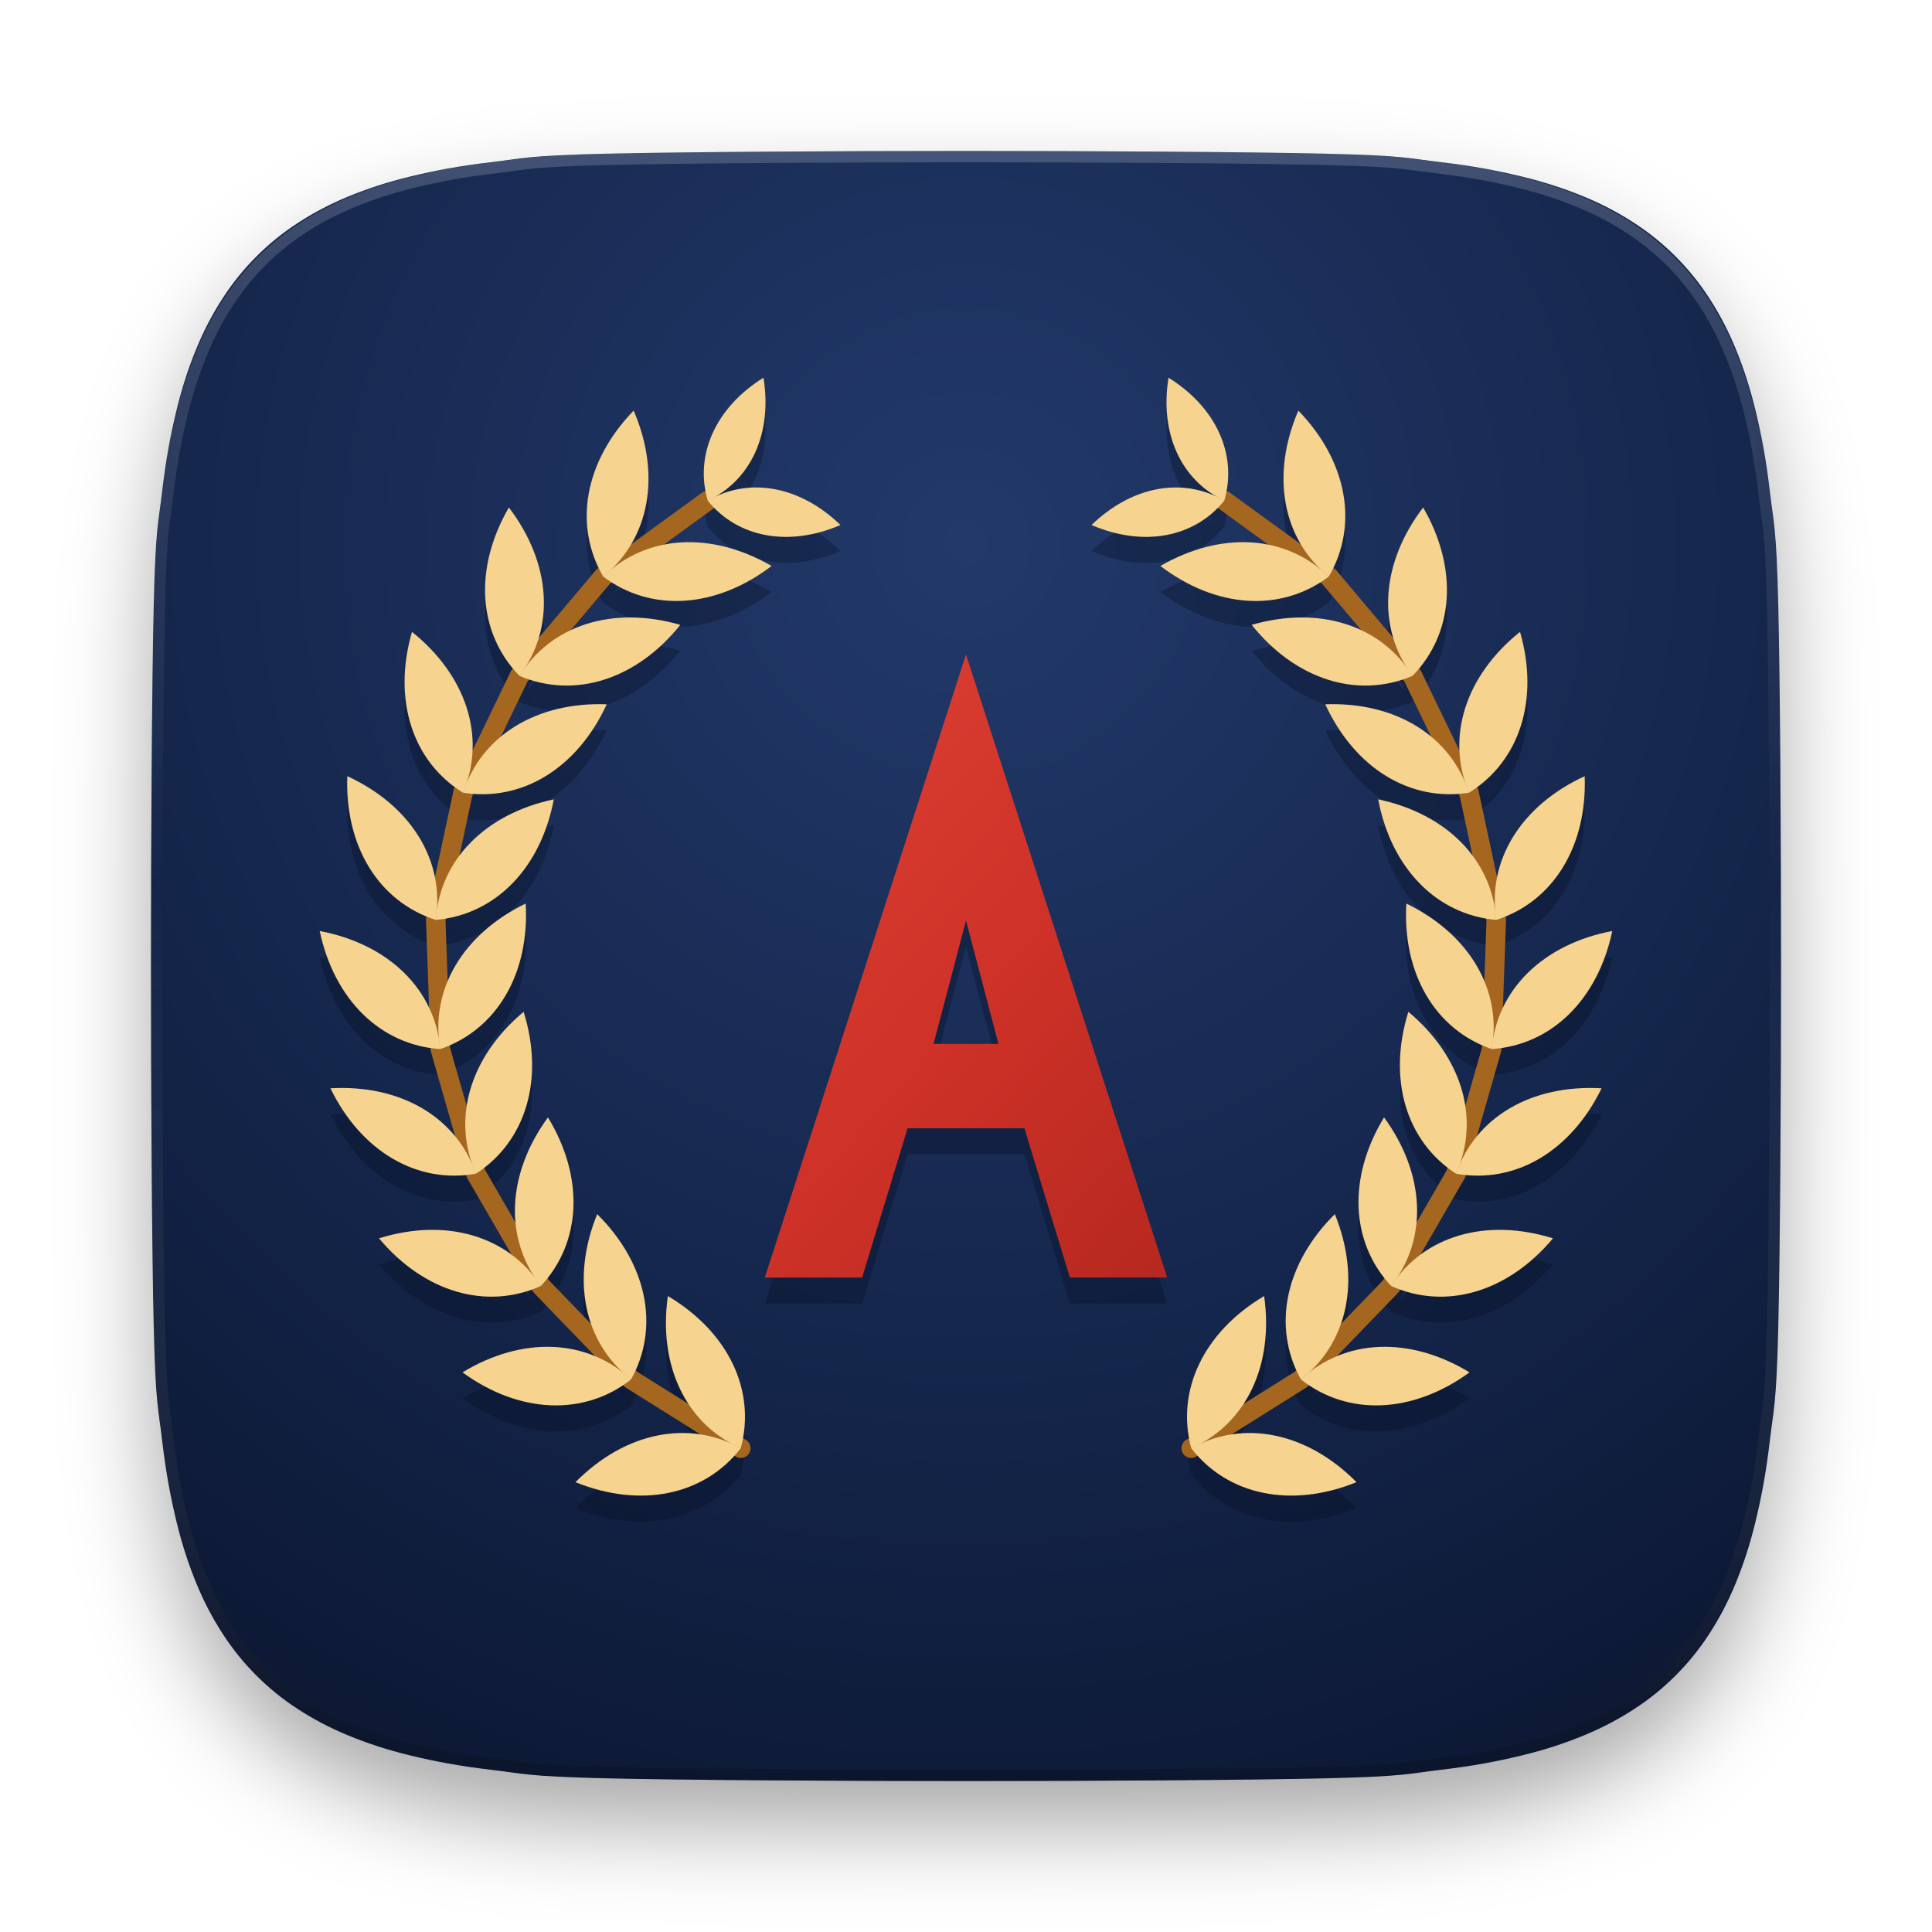
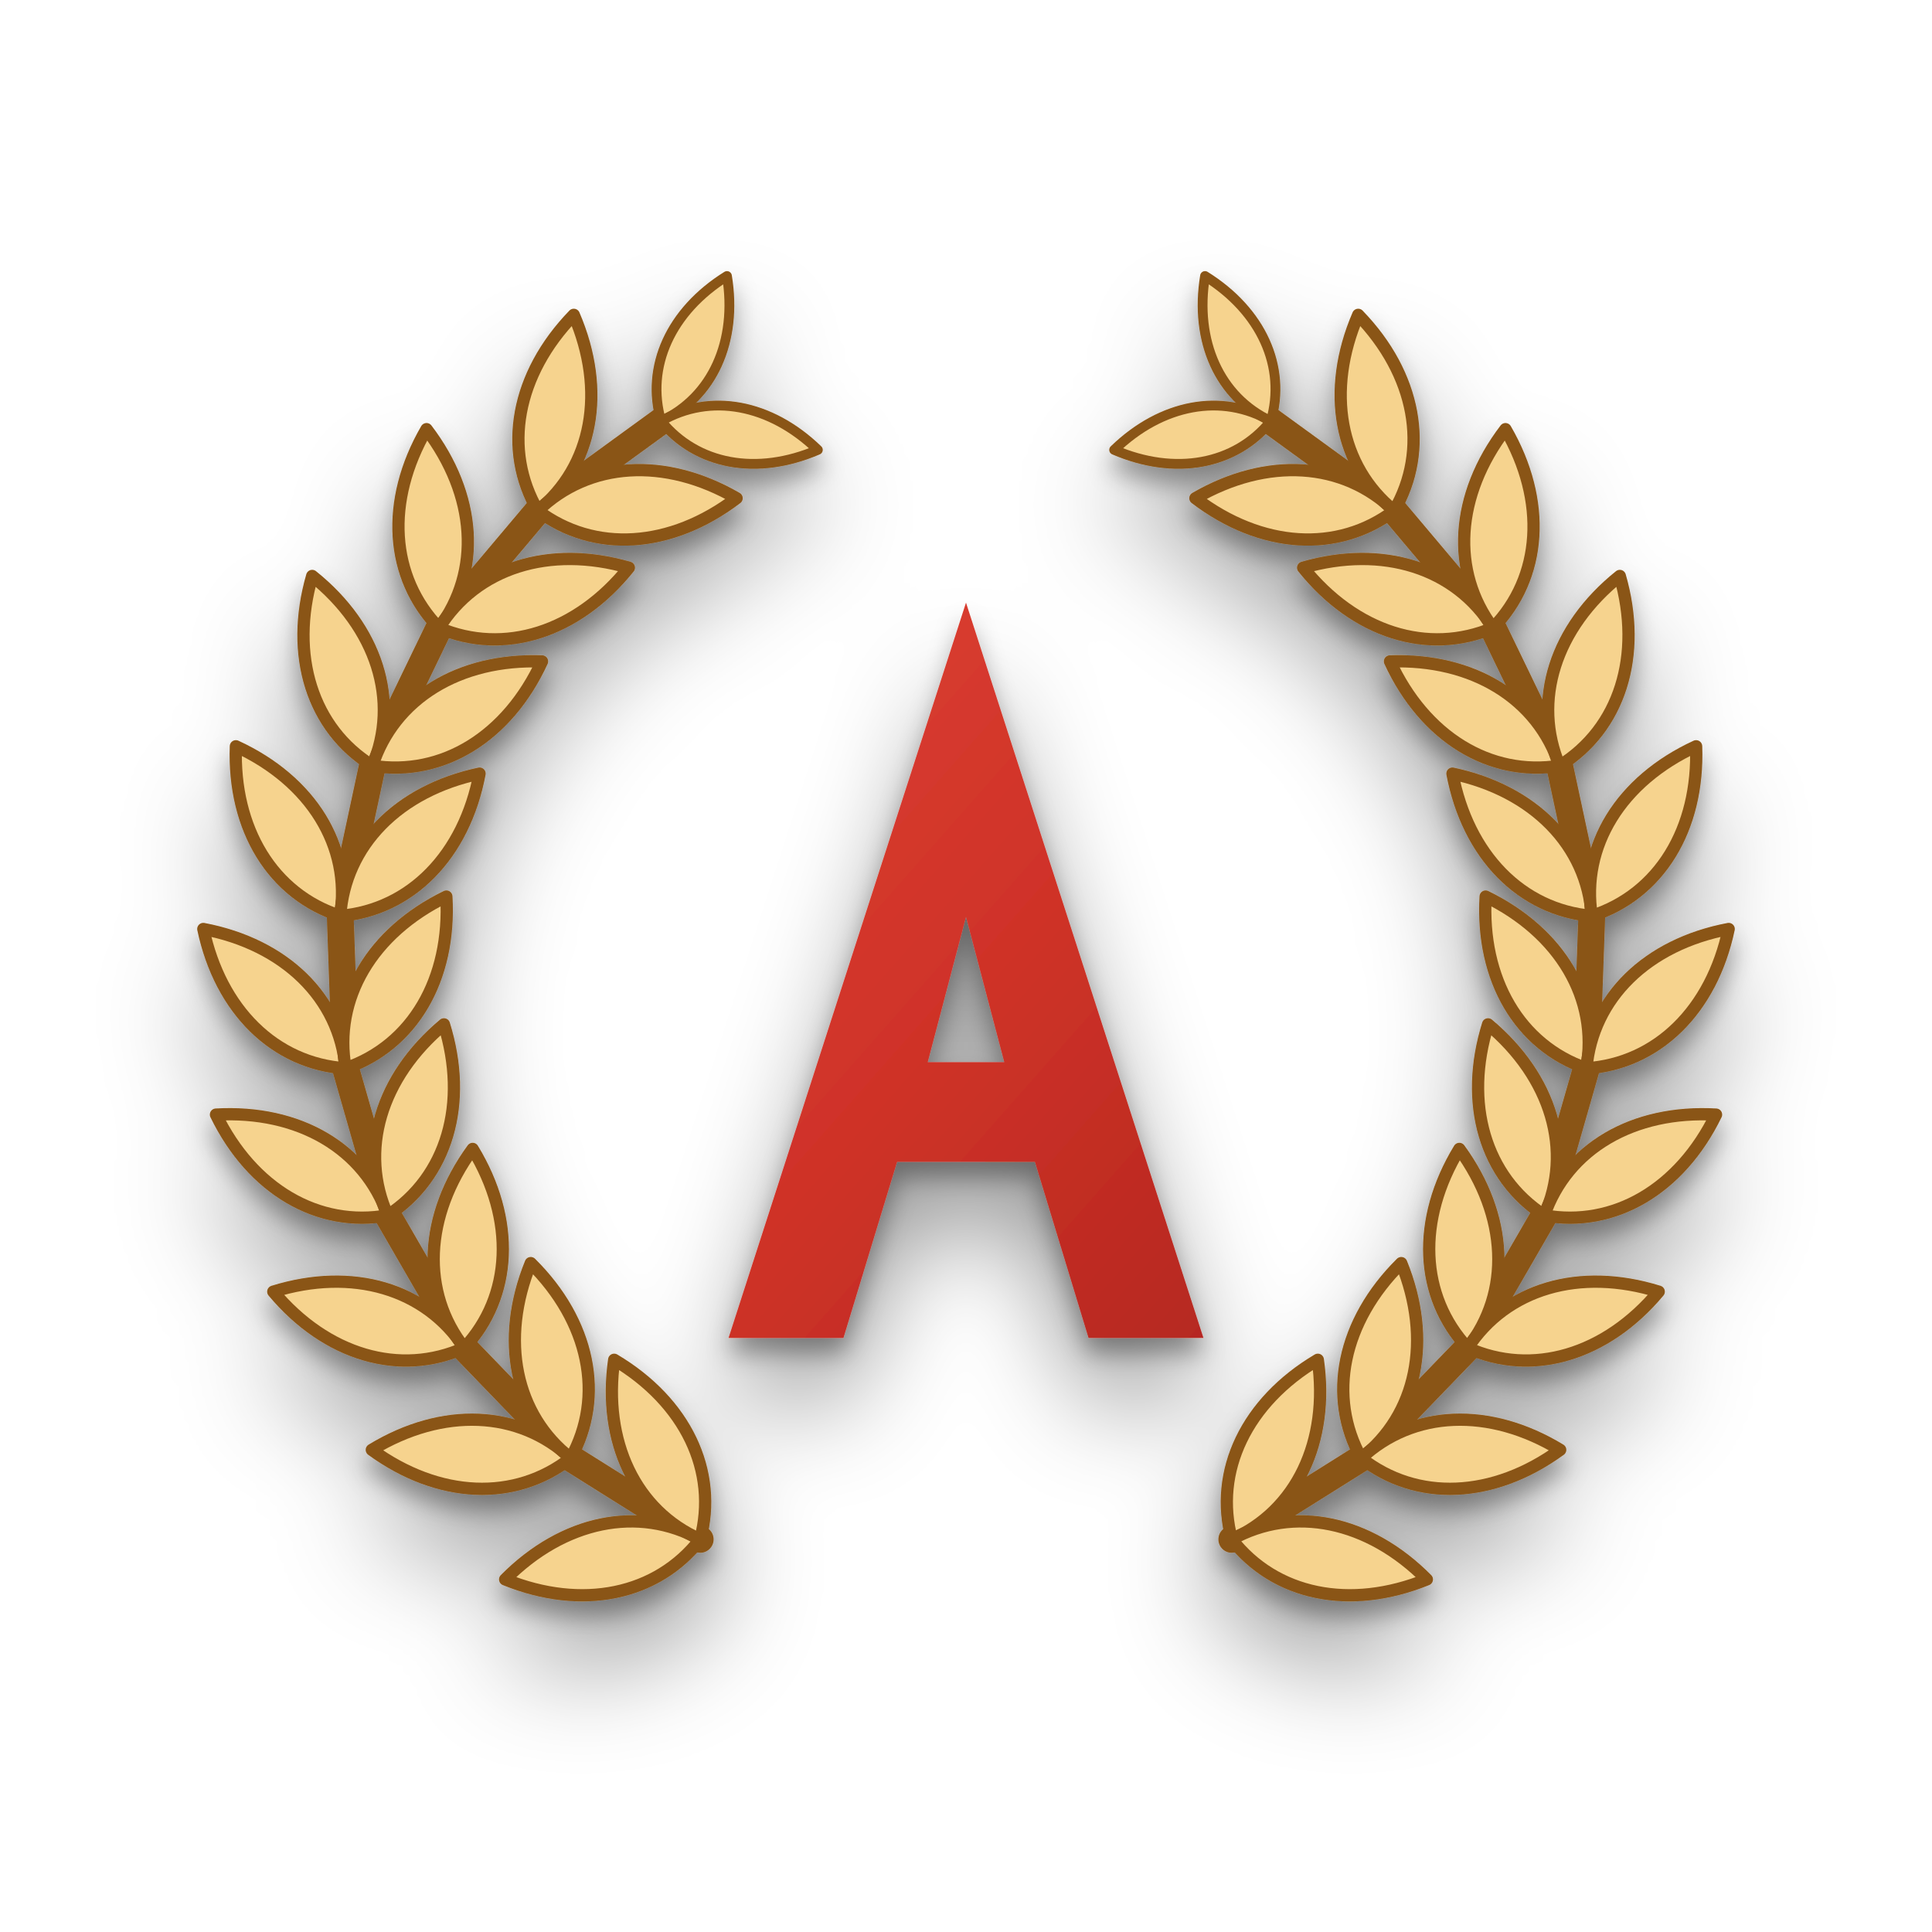
<svg xmlns="http://www.w3.org/2000/svg" viewBox="0 0 256 256" width="256" height="256">
  <defs>
    <linearGradient id="il-bronze" x1="58" y1="58" x2="188" y2="230" gradientUnits="userSpaceOnUse">
      <stop offset="0" stop-color="#F6D38E" />
      <stop offset="0.45" stop-color="#DDA34E" />
      <stop offset="1" stop-color="#A5671F" />
    </linearGradient>
    <linearGradient id="il-crest" x1="48" y1="34" x2="218" y2="184" gradientUnits="userSpaceOnUse">
      <stop offset="0" stop-color="#EE5442" />
      <stop offset="0.55" stop-color="#CF3228" />
      <stop offset="1" stop-color="#9E1F18" />
    </linearGradient>
-     <radialGradient id="il-navy" cx="128" cy="72" r="190" gradientUnits="userSpaceOnUse">
-       <stop offset="0" stop-color="#22396A" />
-       <stop offset="0.6" stop-color="#14254A" />
-       <stop offset="1" stop-color="#0B1630" />
-     </radialGradient>
-     <linearGradient id="il-rim" x1="0" y1="20" x2="0" y2="236" gradientUnits="userSpaceOnUse">
-       <stop offset="0" stop-color="#FFFFFF" stop-opacity="0.18" />
-       <stop offset="0.45" stop-color="#FFFFFF" stop-opacity="0" />
-       <stop offset="1" stop-color="#000000" stop-opacity="0.22" />
-     </linearGradient>
-     <filter id="il-shadow" x="-25%" y="-10%" width="150%" height="155%">
-       <feGaussianBlur in="SourceAlpha" stdDeviation="6" />
-       <feOffset dx="0" dy="6" />
-       <feComponentTransfer>
-         <feFuncA type="linear" slope="0.34" />
+     <filter id="il-drop" filterUnits="userSpaceOnUse" x="-20" y="-20" width="296" height="300">
+       <feGaussianBlur in="SourceAlpha" stdDeviation="7" result="b1" />
+       <feOffset in="b1" dy="8" result="o1" />
+       <feComponentTransfer in="o1" result="s1">
+         <feFuncA type="linear" slope="0.42" />
      </feComponentTransfer>
+       <feGaussianBlur in="SourceAlpha" stdDeviation="1.6" result="b2" />
+       <feOffset in="b2" dy="2" result="o2" />
+       <feComponentTransfer in="o2" result="s2">
+         <feFuncA type="linear" slope="0.35" />
+       </feComponentTransfer>
+       <feMerge>
+         <feMergeNode in="s1" />
+         <feMergeNode in="s2" />
+         <feMergeNode in="SourceGraphic" />
+       </feMerge>
    </filter>
-     <clipPath id="il-tile">
-       <path d="M236 128 C236 143.94 235.88 165.35 235.63 175.83 C235.38 186.31 235.01 186.61 234.51 190.9 C234.01 195.18 233.39 198.39 232.63 201.55 C231.87 204.7 230.99 207.35 229.96 209.85 C228.93 212.35 227.77 214.52 226.45 216.55 C225.13 218.58 223.67 220.37 222.02 222.02 C220.37 223.67 218.58 225.13 216.55 226.45 C214.52 227.77 212.35 228.93 209.85 229.96 C207.35 230.99 204.7 231.87 201.55 232.63 C198.39 233.39 195.18 234.01 190.9 234.51 C186.61 235.01 186.31 235.38 175.83 235.63 C165.35 235.88 143.94 236 128 236 C112.06 236 90.65 235.88 80.17 235.63 C69.69 235.38 69.39 235.01 65.1 234.51 C60.82 234.01 57.61 233.39 54.45 232.63 C51.3 231.87 48.65 230.99 46.15 229.96 C43.65 228.93 41.48 227.77 39.45 226.45 C37.42 225.13 35.63 223.67 33.98 222.02 C32.33 220.37 30.87 218.58 29.55 216.55 C28.23 214.52 27.07 212.35 26.04 209.85 C25.01 207.35 24.13 204.7 23.37 201.55 C22.61 198.39 21.99 195.18 21.49 190.9 C20.99 186.61 20.62 186.31 20.37 175.83 C20.12 165.35 20 143.94 20 128 C20 112.06 20.12 90.65 20.37 80.17 C20.62 69.69 20.99 69.39 21.49 65.1 C21.99 60.82 22.61 57.61 23.37 54.45 C24.13 51.3 25.01 48.65 26.04 46.15 C27.07 43.65 28.23 41.48 29.55 39.45 C30.87 37.42 32.33 35.63 33.98 33.98 C35.63 32.33 37.42 30.87 39.45 29.55 C41.48 28.23 43.65 27.07 46.15 26.04 C48.65 25.01 51.3 24.13 54.45 23.37 C57.61 22.61 60.82 21.99 65.1 21.49 C69.39 20.99 69.69 20.62 80.17 20.37 C90.65 20.12 112.06 20 128 20 C143.94 20 165.35 20.12 175.83 20.37 C186.31 20.62 186.61 20.99 190.9 21.49 C195.18 21.99 198.39 22.61 201.55 23.37 C204.7 24.13 207.35 25.01 209.85 26.04 C212.35 27.07 214.52 28.23 216.55 29.55 C218.58 30.87 220.37 32.33 222.02 33.98 C223.67 35.63 225.13 37.42 226.45 39.45 C227.77 41.48 228.93 43.65 229.96 46.15 C230.99 48.65 231.87 51.3 232.63 54.45 C233.39 57.61 234.01 60.82 234.51 65.1 C235.01 69.39 235.38 69.69 235.63 80.17 C235.88 90.65 236 112.06 236 128 Z" />
-     </clipPath>
  </defs>
-   <path fill="#0B1630" filter="url(#il-shadow)" d="M236 128 C236 143.94 235.88 165.35 235.63 175.83 C235.38 186.31 235.01 186.61 234.51 190.9 C234.01 195.18 233.39 198.39 232.63 201.55 C231.87 204.7 230.99 207.35 229.96 209.85 C228.93 212.35 227.77 214.52 226.45 216.55 C225.13 218.58 223.67 220.37 222.02 222.02 C220.37 223.67 218.58 225.13 216.55 226.45 C214.52 227.77 212.35 228.93 209.85 229.96 C207.35 230.99 204.7 231.87 201.55 232.63 C198.39 233.39 195.18 234.01 190.9 234.51 C186.61 235.01 186.31 235.38 175.83 235.63 C165.35 235.88 143.94 236 128 236 C112.06 236 90.65 235.88 80.17 235.63 C69.69 235.38 69.39 235.01 65.1 234.51 C60.82 234.01 57.61 233.39 54.45 232.63 C51.3 231.87 48.65 230.99 46.15 229.96 C43.65 228.93 41.48 227.77 39.45 226.45 C37.42 225.13 35.63 223.67 33.98 222.02 C32.33 220.37 30.87 218.58 29.55 216.55 C28.23 214.52 27.07 212.35 26.04 209.85 C25.01 207.35 24.13 204.7 23.37 201.55 C22.61 198.39 21.99 195.18 21.49 190.9 C20.99 186.61 20.62 186.31 20.37 175.83 C20.12 165.35 20 143.94 20 128 C20 112.06 20.12 90.65 20.37 80.17 C20.62 69.69 20.99 69.39 21.49 65.1 C21.99 60.82 22.61 57.61 23.37 54.45 C24.13 51.3 25.01 48.65 26.04 46.15 C27.07 43.65 28.23 41.48 29.55 39.45 C30.87 37.42 32.33 35.63 33.98 33.98 C35.63 32.33 37.42 30.87 39.45 29.55 C41.48 28.23 43.65 27.07 46.15 26.04 C48.65 25.01 51.3 24.13 54.45 23.37 C57.61 22.61 60.82 21.99 65.1 21.49 C69.39 20.99 69.69 20.62 80.17 20.37 C90.65 20.12 112.06 20 128 20 C143.94 20 165.35 20.12 175.83 20.37 C186.31 20.62 186.61 20.99 190.9 21.49 C195.18 21.99 198.39 22.61 201.55 23.37 C204.7 24.13 207.35 25.01 209.85 26.04 C212.35 27.07 214.52 28.23 216.55 29.55 C218.58 30.87 220.37 32.33 222.02 33.98 C223.67 35.63 225.13 37.42 226.45 39.45 C227.77 41.48 228.93 43.65 229.96 46.15 C230.99 48.65 231.87 51.3 232.63 54.45 C233.39 57.61 234.01 60.82 234.51 65.1 C235.01 69.39 235.38 69.69 235.63 80.17 C235.88 90.65 236 112.06 236 128 Z" />
-   <path fill="url(#il-navy)" d="M236 128 C236 143.94 235.88 165.35 235.63 175.83 C235.38 186.31 235.01 186.61 234.51 190.9 C234.01 195.18 233.39 198.39 232.63 201.55 C231.87 204.7 230.99 207.35 229.96 209.85 C228.93 212.35 227.77 214.52 226.45 216.55 C225.13 218.58 223.67 220.37 222.02 222.02 C220.37 223.67 218.58 225.13 216.55 226.45 C214.52 227.77 212.35 228.93 209.85 229.96 C207.35 230.99 204.7 231.87 201.55 232.63 C198.39 233.39 195.18 234.01 190.9 234.51 C186.61 235.01 186.31 235.38 175.83 235.63 C165.35 235.88 143.94 236 128 236 C112.06 236 90.65 235.88 80.17 235.63 C69.69 235.38 69.39 235.01 65.1 234.51 C60.82 234.01 57.61 233.39 54.45 232.63 C51.3 231.87 48.65 230.99 46.15 229.96 C43.65 228.93 41.48 227.77 39.45 226.45 C37.42 225.13 35.63 223.67 33.98 222.02 C32.33 220.37 30.87 218.58 29.55 216.55 C28.23 214.52 27.07 212.35 26.04 209.85 C25.01 207.35 24.13 204.7 23.37 201.55 C22.61 198.39 21.99 195.18 21.49 190.9 C20.99 186.61 20.62 186.31 20.37 175.83 C20.12 165.35 20 143.94 20 128 C20 112.06 20.12 90.65 20.37 80.17 C20.62 69.69 20.99 69.39 21.49 65.1 C21.99 60.82 22.61 57.61 23.37 54.45 C24.13 51.3 25.01 48.65 26.04 46.15 C27.07 43.65 28.23 41.48 29.55 39.45 C30.87 37.42 32.33 35.63 33.98 33.98 C35.63 32.33 37.42 30.87 39.45 29.55 C41.48 28.23 43.65 27.07 46.15 26.04 C48.65 25.01 51.3 24.13 54.45 23.37 C57.61 22.61 60.82 21.99 65.1 21.49 C69.39 20.99 69.69 20.62 80.17 20.37 C90.65 20.12 112.06 20 128 20 C143.94 20 165.35 20.12 175.83 20.37 C186.31 20.62 186.61 20.99 190.9 21.49 C195.18 21.99 198.39 22.61 201.55 23.37 C204.7 24.13 207.35 25.01 209.85 26.04 C212.35 27.07 214.52 28.23 216.55 29.55 C218.58 30.87 220.37 32.33 222.02 33.98 C223.67 35.63 225.13 37.42 226.45 39.45 C227.77 41.48 228.93 43.65 229.96 46.15 C230.99 48.65 231.87 51.3 232.63 54.45 C233.39 57.61 234.01 60.82 234.51 65.1 C235.01 69.39 235.38 69.69 235.63 80.17 C235.88 90.65 236 112.06 236 128 Z" />
-   <path fill="none" stroke="url(#il-rim)" stroke-width="1.5" d="M235.25 128 C235.25 143.83 235.13 165.09 234.88 175.5 C234.64 185.91 234.27 186.2 233.77 190.46 C233.28 194.72 232.66 197.9 231.91 201.04 C231.15 204.17 230.28 206.8 229.25 209.28 C228.23 211.76 227.08 213.92 225.77 215.94 C224.45 217.95 223 219.73 221.37 221.37 C219.73 223 217.95 224.45 215.94 225.77 C213.92 227.08 211.76 228.23 209.28 229.25 C206.8 230.28 204.17 231.15 201.04 231.91 C197.9 232.66 194.72 233.28 190.46 233.77 C186.2 234.27 185.91 234.64 175.5 234.88 C165.09 235.13 143.83 235.25 128 235.25 C112.17 235.25 90.91 235.13 80.5 234.88 C70.09 234.64 69.8 234.27 65.54 233.77 C61.28 233.28 58.1 232.66 54.96 231.91 C51.83 231.15 49.2 230.28 46.72 229.25 C44.24 228.23 42.08 227.08 40.06 225.77 C38.05 224.45 36.27 223 34.63 221.37 C33 219.73 31.55 217.95 30.23 215.94 C28.92 213.92 27.77 211.76 26.75 209.28 C25.72 206.8 24.85 204.17 24.09 201.04 C23.34 197.9 22.72 194.72 22.23 190.46 C21.73 186.2 21.36 185.91 21.12 175.5 C20.87 165.09 20.75 143.83 20.75 128 C20.75 112.17 20.87 90.91 21.12 80.5 C21.36 70.09 21.73 69.8 22.23 65.54 C22.72 61.28 23.34 58.1 24.09 54.96 C24.85 51.83 25.72 49.2 26.75 46.72 C27.77 44.24 28.92 42.08 30.23 40.06 C31.55 38.05 33 36.27 34.63 34.63 C36.27 33 38.05 31.55 40.06 30.23 C42.08 28.92 44.24 27.77 46.72 26.75 C49.2 25.72 51.83 24.85 54.96 24.09 C58.1 23.34 61.28 22.72 65.54 22.23 C69.8 21.73 70.09 21.36 80.5 21.12 C90.91 20.87 112.17 20.75 128 20.75 C143.83 20.75 165.09 20.87 175.5 21.12 C185.91 21.36 186.2 21.73 190.46 22.23 C194.72 22.72 197.9 23.34 201.04 24.09 C204.17 24.85 206.8 25.72 209.28 26.75 C211.76 27.77 213.92 28.92 215.94 30.23 C217.95 31.55 219.73 33 221.37 34.63 C223 36.27 224.45 38.05 225.77 40.06 C227.08 42.08 228.23 44.24 229.25 46.72 C230.28 49.2 231.15 51.83 231.91 54.96 C232.66 58.1 233.28 61.28 233.77 65.54 C234.27 69.8 234.64 70.09 234.88 80.5 C235.13 90.91 235.25 112.17 235.25 128 Z" />
-   <g clip-path="url(#il-tile)">
-     <g transform="translate(128 128) scale(0.86) translate(-128 -128)">
-       <g transform="translate(0 4)" opacity="0.3" fill="#040A1A">
+   <g filter="url(#il-drop)">
+     <g transform="translate(128 124) scale(1.0149) translate(-128.00 -123.50)">
+       <path d="M 162.7 202.3 L 179.6 191.7 L 193.5 177.3 L 203.5 160.0 L 209.0 140.8 L 209.7 120.9 L 205.5 101.3 L 196.8 83.3 L 183.9 68.0 L 167.8 56.3  M 93.3 202.3 L 76.4 191.7 L 62.5 177.3 L 52.5 160.0 L 47.0 140.8 L 46.3 120.9 L 50.5 101.3 L 59.2 83.3 L 72.1 68.0 L 88.2 56.3  " fill="none" stroke="#8A5418" stroke-width="3.5" stroke-linecap="round" />
+       <g fill="url(#il-bronze)" stroke="#8A5418" stroke-width="1.6" stroke-linejoin="round">
        <path transform="translate(162.7 202.3) rotate(25.6) scale(1.00)" d="M0 0 C6 -7 6 -17 0 -26 C-6 -17 -6 -7 0 0 Z" />
        <path transform="translate(162.7 202.3) rotate(101.6) scale(1.00)" d="M0 0 C6 -7 6 -17 0 -26 C-6 -17 -6 -7 0 0 Z" />
        <path transform="translate(179.6 191.7) rotate(11.6) scale(1.00)" d="M0 0 C6 -7 6 -17 0 -26 C-6 -17 -6 -7 0 0 Z" />
        <path transform="translate(179.6 191.7) rotate(87.6) scale(1.00)" d="M0 0 C6 -7 6 -17 0 -26 C-6 -17 -6 -7 0 0 Z" />
        <path transform="translate(193.5 177.3) rotate(-2.4) scale(1.00)" d="M0 0 C6 -7 6 -17 0 -26 C-6 -17 -6 -7 0 0 Z" />
        <path transform="translate(193.5 177.3) rotate(73.6) scale(1.00)" d="M0 0 C6 -7 6 -17 0 -26 C-6 -17 -6 -7 0 0 Z" />
        <path transform="translate(203.5 160.0) rotate(-16.4) scale(1.00)" d="M0 0 C6 -7 6 -17 0 -26 C-6 -17 -6 -7 0 0 Z" />
        <path transform="translate(203.5 160.0) rotate(59.6) scale(1.00)" d="M0 0 C6 -7 6 -17 0 -26 C-6 -17 -6 -7 0 0 Z" />
        <path transform="translate(209.0 140.8) rotate(-30.4) scale(1.00)" d="M0 0 C6 -7 6 -17 0 -26 C-6 -17 -6 -7 0 0 Z" />
        <path transform="translate(209.0 140.8) rotate(45.6) scale(1.00)" d="M0 0 C6 -7 6 -17 0 -26 C-6 -17 -6 -7 0 0 Z" />
        <path transform="translate(209.7 120.9) rotate(-44.4) scale(1.00)" d="M0 0 C6 -7 6 -17 0 -26 C-6 -17 -6 -7 0 0 Z" />
        <path transform="translate(209.7 120.9) rotate(31.6) scale(1.00)" d="M0 0 C6 -7 6 -17 0 -26 C-6 -17 -6 -7 0 0 Z" />
        <path transform="translate(205.5 101.3) rotate(-58.4) scale(1.00)" d="M0 0 C6 -7 6 -17 0 -26 C-6 -17 -6 -7 0 0 Z" />
        <path transform="translate(205.5 101.3) rotate(17.6) scale(1.00)" d="M0 0 C6 -7 6 -17 0 -26 C-6 -17 -6 -7 0 0 Z" />
        <path transform="translate(196.8 83.3) rotate(-72.4) scale(1.00)" d="M0 0 C6 -7 6 -17 0 -26 C-6 -17 -6 -7 0 0 Z" />
        <path transform="translate(196.8 83.3) rotate(3.6) scale(1.00)" d="M0 0 C6 -7 6 -17 0 -26 C-6 -17 -6 -7 0 0 Z" />
        <path transform="translate(183.9 68.0) rotate(-86.4) scale(1.00)" d="M0 0 C6 -7 6 -17 0 -26 C-6 -17 -6 -7 0 0 Z" />
        <path transform="translate(183.9 68.0) rotate(-10.4) scale(1.00)" d="M0 0 C6 -7 6 -17 0 -26 C-6 -17 -6 -7 0 0 Z" />
        <path transform="translate(167.8 56.3) rotate(-100.4) scale(0.80)" d="M0 0 C6 -7 6 -17 0 -26 C-6 -17 -6 -7 0 0 Z" />
        <path transform="translate(167.8 56.3) rotate(-24.4) scale(0.80)" d="M0 0 C6 -7 6 -17 0 -26 C-6 -17 -6 -7 0 0 Z" />
        <path transform="translate(93.3 202.3) rotate(-101.6) scale(1.00)" d="M0 0 C6 -7 6 -17 0 -26 C-6 -17 -6 -7 0 0 Z" />
        <path transform="translate(93.3 202.3) rotate(-25.6) scale(1.00)" d="M0 0 C6 -7 6 -17 0 -26 C-6 -17 -6 -7 0 0 Z" />
        <path transform="translate(76.4 191.7) rotate(-87.6) scale(1.00)" d="M0 0 C6 -7 6 -17 0 -26 C-6 -17 -6 -7 0 0 Z" />
        <path transform="translate(76.4 191.7) rotate(-11.6) scale(1.00)" d="M0 0 C6 -7 6 -17 0 -26 C-6 -17 -6 -7 0 0 Z" />
        <path transform="translate(62.5 177.3) rotate(-73.6) scale(1.00)" d="M0 0 C6 -7 6 -17 0 -26 C-6 -17 -6 -7 0 0 Z" />
        <path transform="translate(62.5 177.3) rotate(2.4) scale(1.00)" d="M0 0 C6 -7 6 -17 0 -26 C-6 -17 -6 -7 0 0 Z" />
        <path transform="translate(52.5 160.0) rotate(-59.6) scale(1.00)" d="M0 0 C6 -7 6 -17 0 -26 C-6 -17 -6 -7 0 0 Z" />
        <path transform="translate(52.5 160.0) rotate(16.4) scale(1.00)" d="M0 0 C6 -7 6 -17 0 -26 C-6 -17 -6 -7 0 0 Z" />
        <path transform="translate(47.0 140.8) rotate(-45.6) scale(1.00)" d="M0 0 C6 -7 6 -17 0 -26 C-6 -17 -6 -7 0 0 Z" />
        <path transform="translate(47.0 140.8) rotate(30.4) scale(1.00)" d="M0 0 C6 -7 6 -17 0 -26 C-6 -17 -6 -7 0 0 Z" />
        <path transform="translate(46.3 120.9) rotate(-31.6) scale(1.00)" d="M0 0 C6 -7 6 -17 0 -26 C-6 -17 -6 -7 0 0 Z" />
        <path transform="translate(46.3 120.9) rotate(44.4) scale(1.00)" d="M0 0 C6 -7 6 -17 0 -26 C-6 -17 -6 -7 0 0 Z" />
        <path transform="translate(50.5 101.3) rotate(-17.6) scale(1.00)" d="M0 0 C6 -7 6 -17 0 -26 C-6 -17 -6 -7 0 0 Z" />
        <path transform="translate(50.5 101.3) rotate(58.4) scale(1.00)" d="M0 0 C6 -7 6 -17 0 -26 C-6 -17 -6 -7 0 0 Z" />
        <path transform="translate(59.2 83.3) rotate(-3.6) scale(1.00)" d="M0 0 C6 -7 6 -17 0 -26 C-6 -17 -6 -7 0 0 Z" />
        <path transform="translate(59.2 83.3) rotate(72.4) scale(1.00)" d="M0 0 C6 -7 6 -17 0 -26 C-6 -17 -6 -7 0 0 Z" />
        <path transform="translate(72.1 68.0) rotate(10.4) scale(1.00)" d="M0 0 C6 -7 6 -17 0 -26 C-6 -17 -6 -7 0 0 Z" />
        <path transform="translate(72.1 68.0) rotate(86.4) scale(1.00)" d="M0 0 C6 -7 6 -17 0 -26 C-6 -17 -6 -7 0 0 Z" />
        <path transform="translate(88.2 56.3) rotate(24.4) scale(0.80)" d="M0 0 C6 -7 6 -17 0 -26 C-6 -17 -6 -7 0 0 Z" />
        <path transform="translate(88.2 56.3) rotate(100.4) scale(0.80)" d="M0 0 C6 -7 6 -17 0 -26 C-6 -17 -6 -7 0 0 Z" />
      </g>
-       <path d="M 162.7 202.3 L 179.6 191.7 L 193.5 177.3 L 203.5 160.0 L 209.0 140.8 L 209.7 120.9 L 205.5 101.3 L 196.8 83.3 L 183.9 68.0 L 167.8 56.3  M 93.3 202.3 L 76.4 191.7 L 62.5 177.3 L 52.5 160.0 L 47.0 140.8 L 46.3 120.9 L 50.5 101.3 L 59.2 83.3 L 72.1 68.0 L 88.2 56.3  " fill="none" stroke="#A5671F" stroke-width="3" stroke-linecap="round" />
-       <g fill="url(#il-bronze)">
-         <path transform="translate(162.7 202.3) rotate(25.6) scale(1.00)" d="M0 0 C6 -7 6 -17 0 -26 C-6 -17 -6 -7 0 0 Z" />
-         <path transform="translate(162.7 202.3) rotate(101.6) scale(1.00)" d="M0 0 C6 -7 6 -17 0 -26 C-6 -17 -6 -7 0 0 Z" />
-         <path transform="translate(179.6 191.7) rotate(11.6) scale(1.00)" d="M0 0 C6 -7 6 -17 0 -26 C-6 -17 -6 -7 0 0 Z" />
-         <path transform="translate(179.6 191.7) rotate(87.6) scale(1.00)" d="M0 0 C6 -7 6 -17 0 -26 C-6 -17 -6 -7 0 0 Z" />
-         <path transform="translate(193.5 177.3) rotate(-2.4) scale(1.00)" d="M0 0 C6 -7 6 -17 0 -26 C-6 -17 -6 -7 0 0 Z" />
-         <path transform="translate(193.5 177.3) rotate(73.6) scale(1.00)" d="M0 0 C6 -7 6 -17 0 -26 C-6 -17 -6 -7 0 0 Z" />
-         <path transform="translate(203.5 160.0) rotate(-16.4) scale(1.00)" d="M0 0 C6 -7 6 -17 0 -26 C-6 -17 -6 -7 0 0 Z" />
-         <path transform="translate(203.5 160.0) rotate(59.6) scale(1.00)" d="M0 0 C6 -7 6 -17 0 -26 C-6 -17 -6 -7 0 0 Z" />
-         <path transform="translate(209.0 140.8) rotate(-30.4) scale(1.00)" d="M0 0 C6 -7 6 -17 0 -26 C-6 -17 -6 -7 0 0 Z" />
-         <path transform="translate(209.0 140.8) rotate(45.6) scale(1.00)" d="M0 0 C6 -7 6 -17 0 -26 C-6 -17 -6 -7 0 0 Z" />
-         <path transform="translate(209.7 120.9) rotate(-44.4) scale(1.00)" d="M0 0 C6 -7 6 -17 0 -26 C-6 -17 -6 -7 0 0 Z" />
-         <path transform="translate(209.7 120.9) rotate(31.6) scale(1.00)" d="M0 0 C6 -7 6 -17 0 -26 C-6 -17 -6 -7 0 0 Z" />
-         <path transform="translate(205.5 101.3) rotate(-58.4) scale(1.00)" d="M0 0 C6 -7 6 -17 0 -26 C-6 -17 -6 -7 0 0 Z" />
-         <path transform="translate(205.5 101.3) rotate(17.6) scale(1.00)" d="M0 0 C6 -7 6 -17 0 -26 C-6 -17 -6 -7 0 0 Z" />
-         <path transform="translate(196.8 83.3) rotate(-72.4) scale(1.00)" d="M0 0 C6 -7 6 -17 0 -26 C-6 -17 -6 -7 0 0 Z" />
-         <path transform="translate(196.8 83.3) rotate(3.6) scale(1.00)" d="M0 0 C6 -7 6 -17 0 -26 C-6 -17 -6 -7 0 0 Z" />
-         <path transform="translate(183.9 68.0) rotate(-86.4) scale(1.00)" d="M0 0 C6 -7 6 -17 0 -26 C-6 -17 -6 -7 0 0 Z" />
-         <path transform="translate(183.9 68.0) rotate(-10.4) scale(1.00)" d="M0 0 C6 -7 6 -17 0 -26 C-6 -17 -6 -7 0 0 Z" />
-         <path transform="translate(167.8 56.3) rotate(-100.4) scale(0.80)" d="M0 0 C6 -7 6 -17 0 -26 C-6 -17 -6 -7 0 0 Z" />
-         <path transform="translate(167.8 56.3) rotate(-24.4) scale(0.80)" d="M0 0 C6 -7 6 -17 0 -26 C-6 -17 -6 -7 0 0 Z" />
-         <path transform="translate(93.3 202.3) rotate(-101.6) scale(1.00)" d="M0 0 C6 -7 6 -17 0 -26 C-6 -17 -6 -7 0 0 Z" />
-         <path transform="translate(93.3 202.3) rotate(-25.6) scale(1.00)" d="M0 0 C6 -7 6 -17 0 -26 C-6 -17 -6 -7 0 0 Z" />
-         <path transform="translate(76.4 191.7) rotate(-87.6) scale(1.00)" d="M0 0 C6 -7 6 -17 0 -26 C-6 -17 -6 -7 0 0 Z" />
-         <path transform="translate(76.4 191.7) rotate(-11.6) scale(1.00)" d="M0 0 C6 -7 6 -17 0 -26 C-6 -17 -6 -7 0 0 Z" />
-         <path transform="translate(62.5 177.3) rotate(-73.6) scale(1.00)" d="M0 0 C6 -7 6 -17 0 -26 C-6 -17 -6 -7 0 0 Z" />
-         <path transform="translate(62.5 177.3) rotate(2.4) scale(1.00)" d="M0 0 C6 -7 6 -17 0 -26 C-6 -17 -6 -7 0 0 Z" />
-         <path transform="translate(52.5 160.0) rotate(-59.6) scale(1.00)" d="M0 0 C6 -7 6 -17 0 -26 C-6 -17 -6 -7 0 0 Z" />
-         <path transform="translate(52.5 160.0) rotate(16.4) scale(1.00)" d="M0 0 C6 -7 6 -17 0 -26 C-6 -17 -6 -7 0 0 Z" />
-         <path transform="translate(47.0 140.8) rotate(-45.6) scale(1.00)" d="M0 0 C6 -7 6 -17 0 -26 C-6 -17 -6 -7 0 0 Z" />
-         <path transform="translate(47.0 140.8) rotate(30.4) scale(1.00)" d="M0 0 C6 -7 6 -17 0 -26 C-6 -17 -6 -7 0 0 Z" />
-         <path transform="translate(46.3 120.9) rotate(-31.6) scale(1.00)" d="M0 0 C6 -7 6 -17 0 -26 C-6 -17 -6 -7 0 0 Z" />
-         <path transform="translate(46.3 120.9) rotate(44.4) scale(1.00)" d="M0 0 C6 -7 6 -17 0 -26 C-6 -17 -6 -7 0 0 Z" />
-         <path transform="translate(50.5 101.3) rotate(-17.6) scale(1.00)" d="M0 0 C6 -7 6 -17 0 -26 C-6 -17 -6 -7 0 0 Z" />
-         <path transform="translate(50.5 101.3) rotate(58.4) scale(1.00)" d="M0 0 C6 -7 6 -17 0 -26 C-6 -17 -6 -7 0 0 Z" />
-         <path transform="translate(59.2 83.3) rotate(-3.6) scale(1.00)" d="M0 0 C6 -7 6 -17 0 -26 C-6 -17 -6 -7 0 0 Z" />
-         <path transform="translate(59.2 83.3) rotate(72.4) scale(1.00)" d="M0 0 C6 -7 6 -17 0 -26 C-6 -17 -6 -7 0 0 Z" />
-         <path transform="translate(72.1 68.0) rotate(10.4) scale(1.00)" d="M0 0 C6 -7 6 -17 0 -26 C-6 -17 -6 -7 0 0 Z" />
-         <path transform="translate(72.1 68.0) rotate(86.4) scale(1.00)" d="M0 0 C6 -7 6 -17 0 -26 C-6 -17 -6 -7 0 0 Z" />
-         <path transform="translate(88.2 56.3) rotate(24.4) scale(0.80)" d="M0 0 C6 -7 6 -17 0 -26 C-6 -17 -6 -7 0 0 Z" />
-         <path transform="translate(88.2 56.3) rotate(100.4) scale(0.80)" d="M0 0 C6 -7 6 -17 0 -26 C-6 -17 -6 -7 0 0 Z" />
-       </g>
-       <path fill-rule="evenodd" fill="#040A1A" opacity="0.3" transform="translate(0 4)" d="M128 80 L97 176 H112 L119 153 H137 L144 176 H159 Z M123 140 L128 121 L133 140 Z" />
      <path fill-rule="evenodd" fill="url(#il-crest)" d="M128 80 L97 176 H112 L119 153 H137 L144 176 H159 Z M123 140 L128 121 L133 140 Z" />
    </g>
  </g>
</svg>
